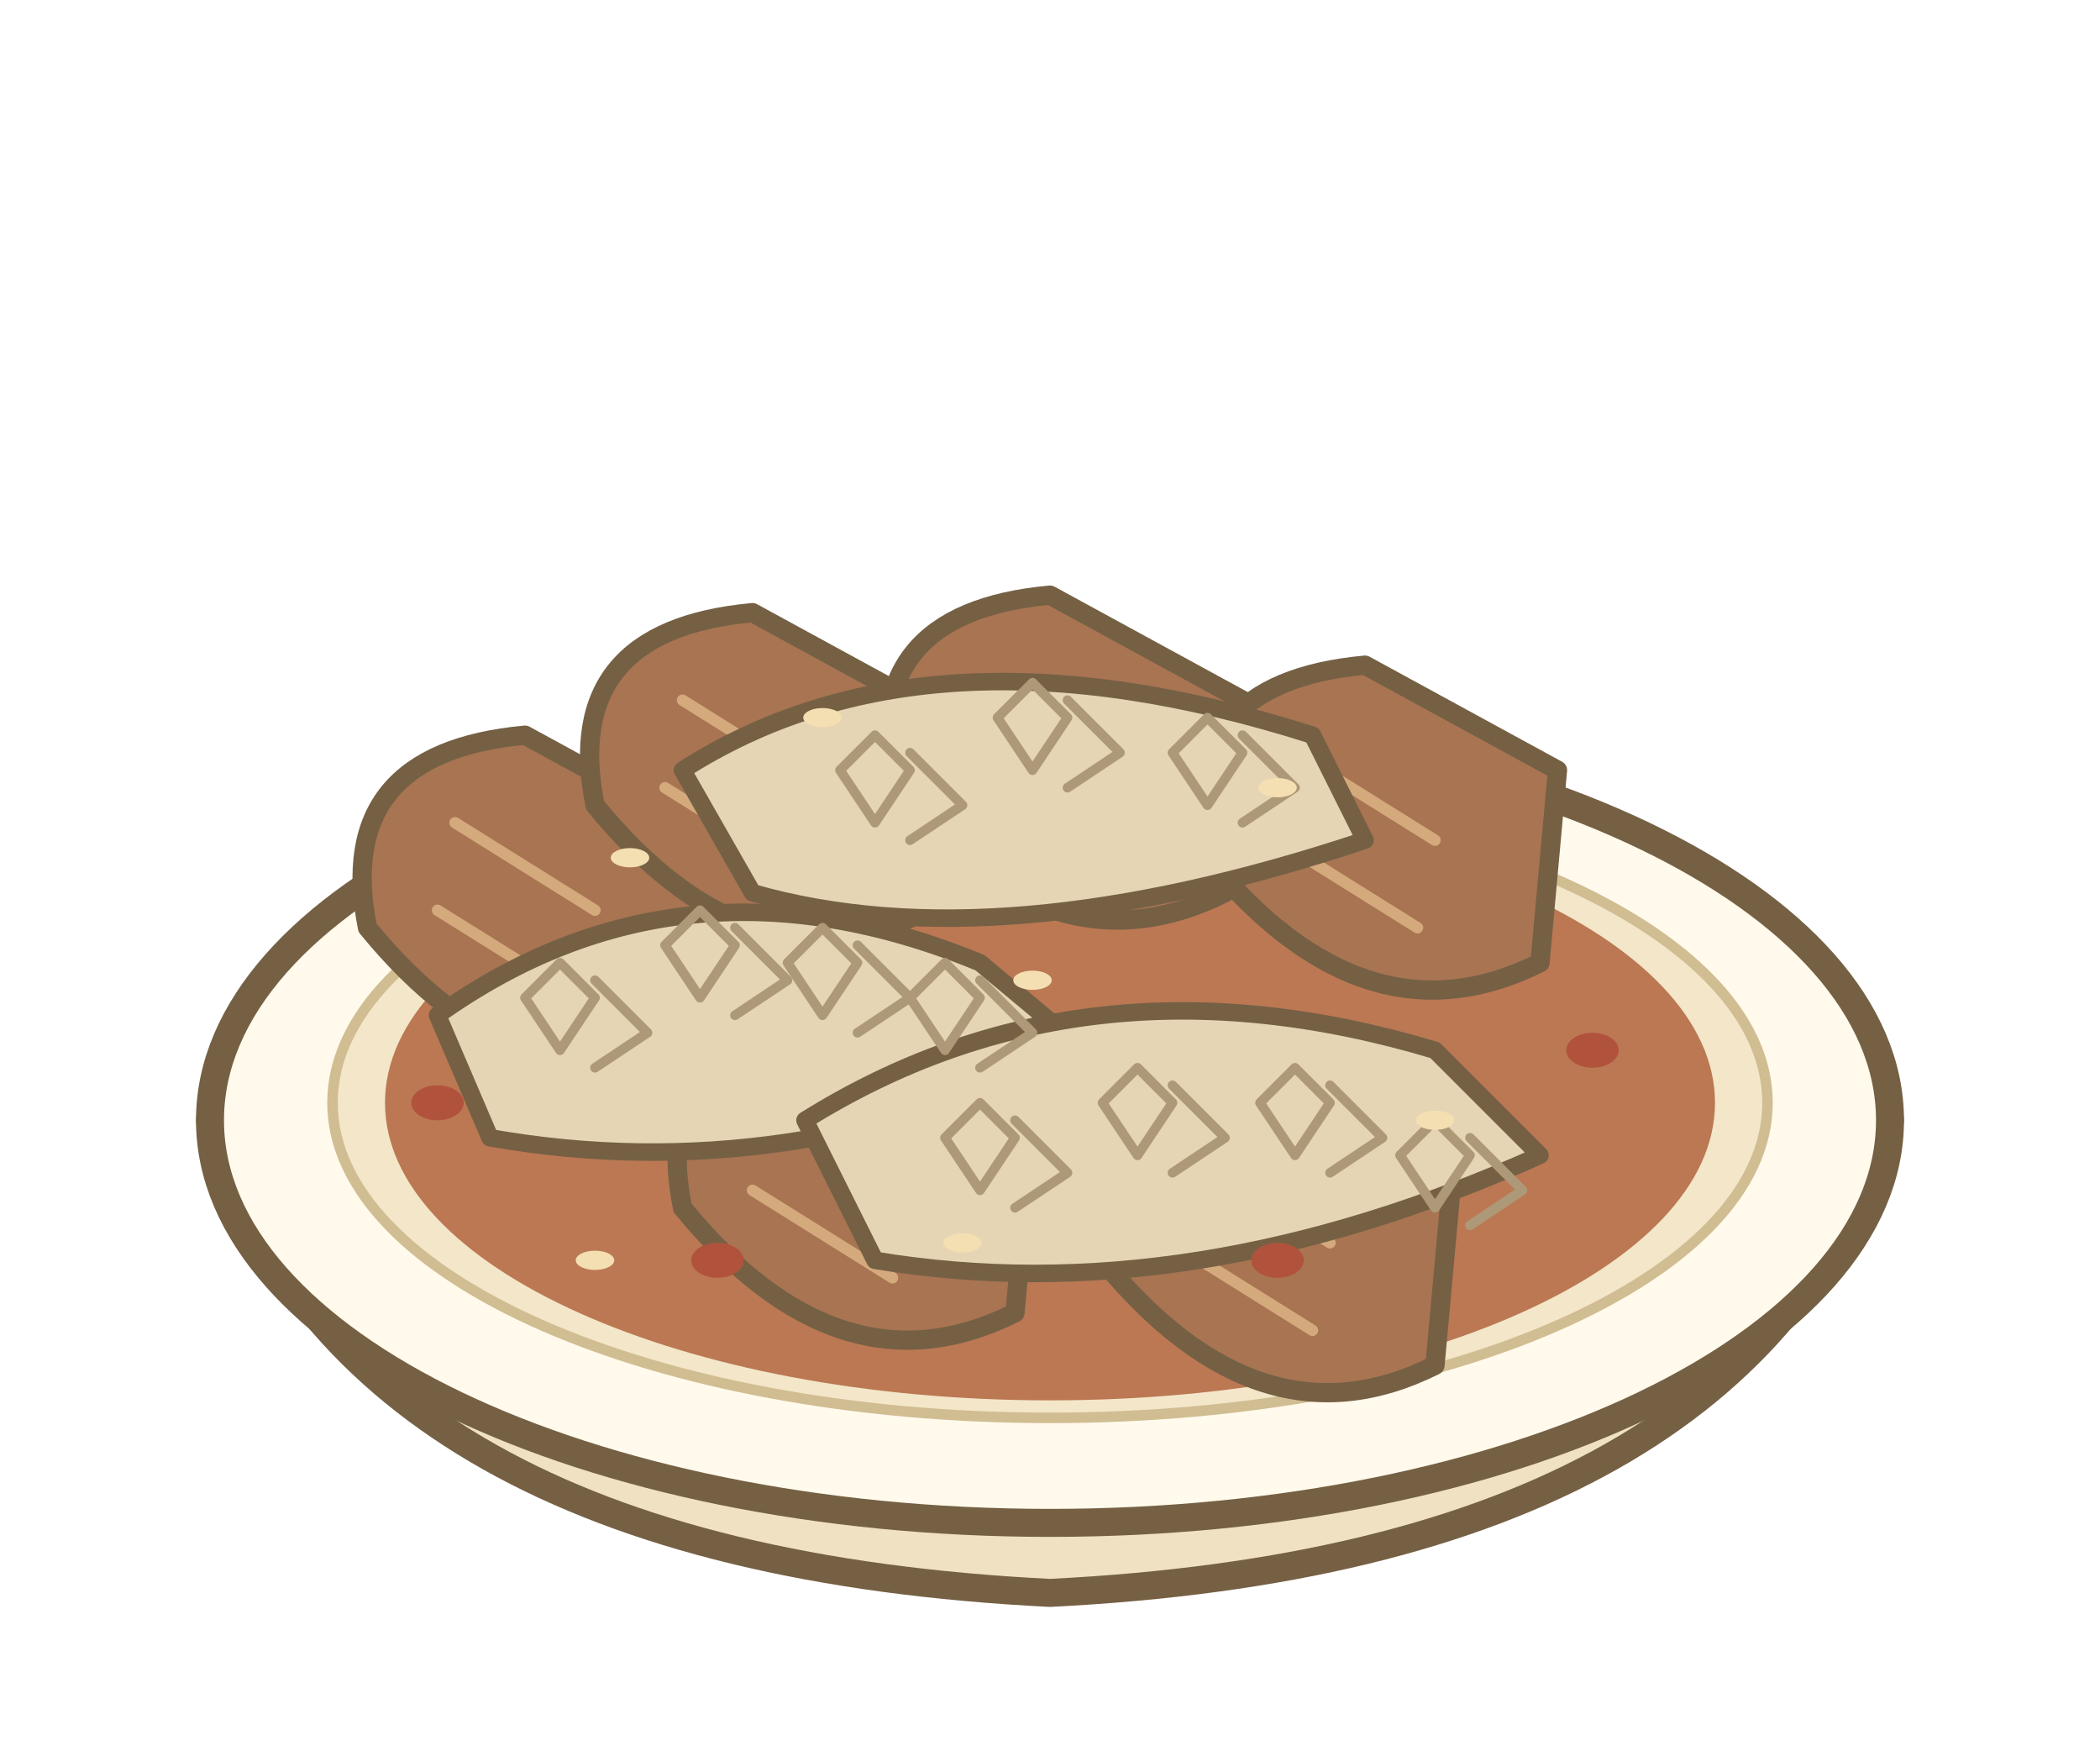
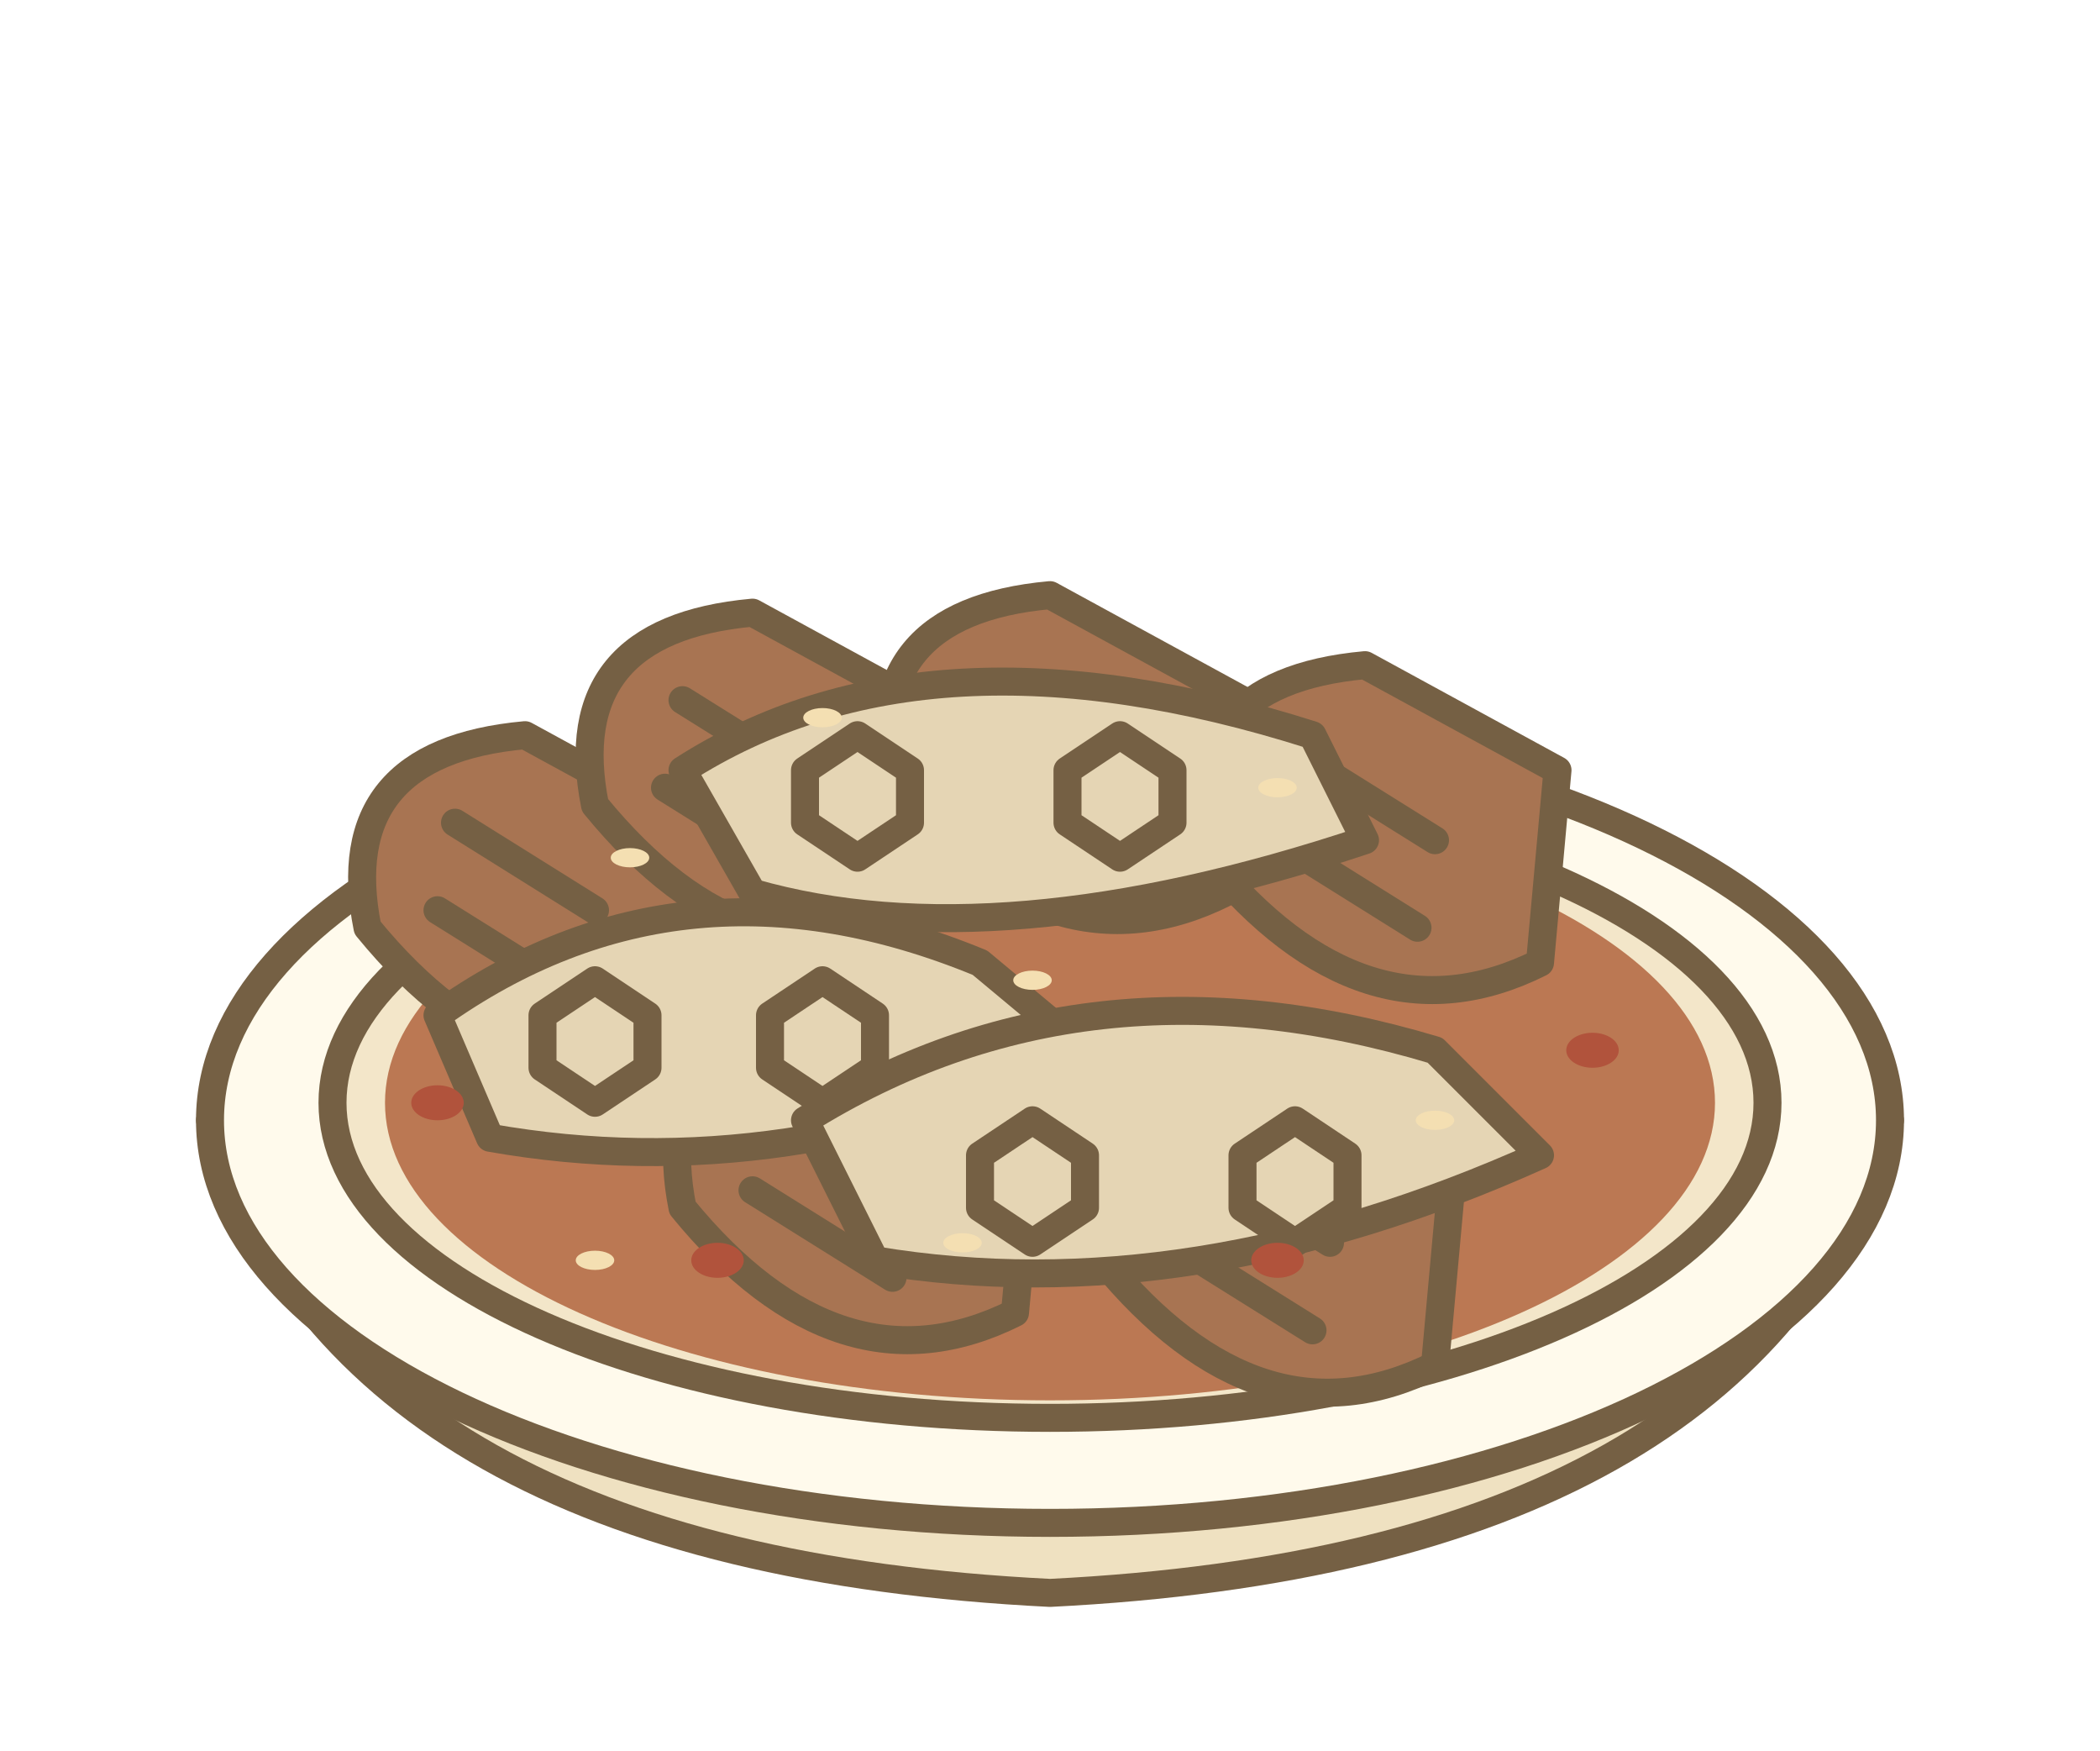
<svg xmlns="http://www.w3.org/2000/svg" width="120" height="100" viewBox="0 0 120 100">
  <g stroke-linecap="round" stroke-linejoin="round">
-     <path d="M12 64 Q20 89 60 91 Q100 89 108 64Z" fill="#EFE1C1" stroke="#756044" stroke-width="1.6" />
-     <ellipse cx="60" cy="64" rx="48" ry="23" fill="#FFFAEC" stroke="#756044" stroke-width="1.6" />
-     <ellipse cx="60" cy="63" rx="41" ry="18" fill="#F3E6C9" stroke="#D1BD92" stroke-width="0.6" />
+     <path d="M12 64 Q20 89 60 91 Q100 89 108 64Z" fill="#EFE1C1" stroke="#756044" stroke-width="1.6" stroke-linecap="round" stroke-linejoin="round" />
+     <ellipse cx="60" cy="64" rx="48" ry="23" fill="#FFFAEC" stroke="#756044" stroke-width="1.6" stroke-linecap="round" stroke-linejoin="round" />
+     <ellipse cx="60" cy="63" rx="41" ry="18" fill="#F3E6C9" stroke="#756044" stroke-width="1.6" stroke-linecap="round" stroke-linejoin="round" />
    <ellipse cx="60" cy="63" rx="38" ry="17" fill="#BB7853" stroke="none" stroke-width="0" />
-     <path d="M21 53 Q19 43 30 42 L41 48 L40 59 Q30 64 21 53Z" fill="#A87452" stroke="#756044" stroke-width="1.1" />
-     <path d="M26 47 l8 5 M25 52 l8 5" fill="none" stroke="#D4AA7D" stroke-width="0.65" />
-     <path d="M34 46 Q32 36 43 35 L54 41 L53 52 Q43 57 34 46Z" fill="#A87452" stroke="#756044" stroke-width="1.1" />
-     <path d="M39 40 l8 5 M38 45 l8 5" fill="none" stroke="#D4AA7D" stroke-width="0.65" />
-     <path d="M51 45 Q49 35 60 34 L71 40 L70 51 Q60 56 51 45Z" fill="#A87452" stroke="#756044" stroke-width="1.1" />
-     <path d="M56 39 l8 5 M55 44 l8 5" fill="none" stroke="#D4AA7D" stroke-width="0.65" />
-     <path d="M69 49 Q67 39 78 38 L89 44 L88 55 Q78 60 69 49Z" fill="#A87452" stroke="#756044" stroke-width="1.1" />
-     <path d="M74 43 l8 5 M73 48 l8 5" fill="none" stroke="#D4AA7D" stroke-width="0.65" />
-     <path d="M39 69 Q37 59 48 58 L59 64 L58 75 Q48 80 39 69Z" fill="#A87452" stroke="#756044" stroke-width="1.1" />
-     <path d="M44 63 l8 5 M43 68 l8 5" fill="none" stroke="#D4AA7D" stroke-width="0.65" />
-     <path d="M63 72 Q61 62 72 61 L83 67 L82 78 Q72 83 63 72Z" fill="#A87452" stroke="#756044" stroke-width="1.1" />
-     <path d="M68 66 l8 5 M67 71 l8 5" fill="none" stroke="#D4AA7D" stroke-width="0.65" />
-     <path d="M25 58 Q39 48 56 55 L62 60 Q45 68 28 65Z" fill="#E5D5B4" stroke="#756044" stroke-width="1" />
-     <path d="M46 64 Q62 54 82 60 L88 66 Q68 75 50 72Z" fill="#E5D5B4" stroke="#756044" stroke-width="1" />
-     <path d="M39 44 Q53 35 75 42 L78 48 Q57 55 43 51Z" fill="#E5D5B4" stroke="#756044" stroke-width="1" />
-     <path d="M30 57 l2 -2 2 2 -2 3 -2 -3 M34 56 l3 3 -3 2" fill="none" stroke="#AD9877" stroke-width="0.55" />
-     <path d="M38 54 l2 -2 2 2 -2 3 -2 -3 M42 53 l3 3 -3 2" fill="none" stroke="#AD9877" stroke-width="0.55" />
-     <path d="M45 55 l2 -2 2 2 -2 3 -2 -3 M49 54 l3 3 -3 2" fill="none" stroke="#AD9877" stroke-width="0.55" />
-     <path d="M52 57 l2 -2 2 2 -2 3 -2 -3 M56 56 l3 3 -3 2" fill="none" stroke="#AD9877" stroke-width="0.55" />
-     <path d="M54 65 l2 -2 2 2 -2 3 -2 -3 M58 64 l3 3 -3 2" fill="none" stroke="#AD9877" stroke-width="0.55" />
-     <path d="M63 63 l2 -2 2 2 -2 3 -2 -3 M67 62 l3 3 -3 2" fill="none" stroke="#AD9877" stroke-width="0.55" />
-     <path d="M72 63 l2 -2 2 2 -2 3 -2 -3 M76 62 l3 3 -3 2" fill="none" stroke="#AD9877" stroke-width="0.55" />
-     <path d="M80 66 l2 -2 2 2 -2 3 -2 -3 M84 65 l3 3 -3 2" fill="none" stroke="#AD9877" stroke-width="0.55" />
-     <path d="M48 44 l2 -2 2 2 -2 3 -2 -3 M52 43 l3 3 -3 2" fill="none" stroke="#AD9877" stroke-width="0.55" />
-     <path d="M57 41 l2 -2 2 2 -2 3 -2 -3 M61 40 l3 3 -3 2" fill="none" stroke="#AD9877" stroke-width="0.55" />
-     <path d="M67 43 l2 -2 2 2 -2 3 -2 -3 M71 42 l3 3 -3 2" fill="none" stroke="#AD9877" stroke-width="0.55" />
+     <path d="M21 53 Q19 43 30 42 L41 48 L40 59 Q30 64 21 53Z" fill="#A87452" stroke="#756044" stroke-width="1.6" stroke-linecap="round" stroke-linejoin="round" />
+     <path d="M26 47 l8 5 M25 52 l8 5" fill="none" stroke="#756044" stroke-width="1.6" stroke-linecap="round" stroke-linejoin="round" />
+     <path d="M34 46 Q32 36 43 35 L54 41 L53 52 Q43 57 34 46Z" fill="#A87452" stroke="#756044" stroke-width="1.6" stroke-linecap="round" stroke-linejoin="round" />
+     <path d="M39 40 l8 5 M38 45 l8 5" fill="none" stroke="#756044" stroke-width="1.6" stroke-linecap="round" stroke-linejoin="round" />
+     <path d="M51 45 Q49 35 60 34 L71 40 L70 51 Q60 56 51 45Z" fill="#A87452" stroke="#756044" stroke-width="1.6" stroke-linecap="round" stroke-linejoin="round" />
+     <path d="M56 39 l8 5 M55 44 l8 5" fill="none" stroke="#756044" stroke-width="1.6" stroke-linecap="round" stroke-linejoin="round" />
+     <path d="M69 49 Q67 39 78 38 L89 44 L88 55 Q78 60 69 49Z" fill="#A87452" stroke="#756044" stroke-width="1.6" stroke-linecap="round" stroke-linejoin="round" />
+     <path d="M74 43 l8 5 M73 48 l8 5" fill="none" stroke="#756044" stroke-width="1.6" stroke-linecap="round" stroke-linejoin="round" />
+     <path d="M39 69 Q37 59 48 58 L59 64 L58 75 Q48 80 39 69Z" fill="#A87452" stroke="#756044" stroke-width="1.6" stroke-linecap="round" stroke-linejoin="round" />
+     <path d="M44 63 l8 5 M43 68 l8 5" fill="none" stroke="#756044" stroke-width="1.6" stroke-linecap="round" stroke-linejoin="round" />
+     <path d="M63 72 Q61 62 72 61 L83 67 L82 78 Q72 83 63 72Z" fill="#A87452" stroke="#756044" stroke-width="1.6" stroke-linecap="round" stroke-linejoin="round" />
+     <path d="M68 66 l8 5 M67 71 l8 5" fill="none" stroke="#756044" stroke-width="1.6" stroke-linecap="round" stroke-linejoin="round" />
+     <path d="M25 58 Q39 48 56 55 L62 60 Q45 68 28 65Z" fill="#E5D5B4" stroke="#756044" stroke-width="1.6" stroke-linecap="round" stroke-linejoin="round" />
+     <path d="M46 64 Q62 54 82 60 L88 66 Q68 75 50 72Z" fill="#E5D5B4" stroke="#756044" stroke-width="1.6" stroke-linecap="round" stroke-linejoin="round" />
+     <path d="M39 44 Q53 35 75 42 L78 48 Q57 55 43 51Z" fill="#E5D5B4" stroke="#756044" stroke-width="1.6" stroke-linecap="round" stroke-linejoin="round" />
+     <path d="M31 58 l3 -2 3 2 0 3 -3 2 -3 -2Z" fill="none" stroke="#756044" stroke-width="1.6" stroke-linecap="round" stroke-linejoin="round" />
+     <path d="M44 58 l3 -2 3 2 0 3 -3 2 -3 -2Z" fill="none" stroke="#756044" stroke-width="1.6" stroke-linecap="round" stroke-linejoin="round" />
+     <path d="M56 66 l3 -2 3 2 0 3 -3 2 -3 -2Z" fill="none" stroke="#756044" stroke-width="1.6" stroke-linecap="round" stroke-linejoin="round" />
+     <path d="M71 66 l3 -2 3 2 0 3 -3 2 -3 -2Z" fill="none" stroke="#756044" stroke-width="1.6" stroke-linecap="round" stroke-linejoin="round" />
+     <path d="M46 44 l3 -2 3 2 0 3 -3 2 -3 -2Z" fill="none" stroke="#756044" stroke-width="1.6" stroke-linecap="round" stroke-linejoin="round" />
+     <path d="M61 44 l3 -2 3 2 0 3 -3 2 -3 -2Z" fill="none" stroke="#756044" stroke-width="1.6" stroke-linecap="round" stroke-linejoin="round" />
    <ellipse cx="36" cy="49" rx="1.1" ry="0.55" fill="#F4DFB2" stroke="none" stroke-width="0" />
    <ellipse cx="47" cy="41" rx="1.1" ry="0.55" fill="#F4DFB2" stroke="none" stroke-width="0" />
    <ellipse cx="59" cy="56" rx="1.1" ry="0.55" fill="#F4DFB2" stroke="none" stroke-width="0" />
    <ellipse cx="73" cy="45" rx="1.1" ry="0.55" fill="#F4DFB2" stroke="none" stroke-width="0" />
    <ellipse cx="82" cy="64" rx="1.1" ry="0.55" fill="#F4DFB2" stroke="none" stroke-width="0" />
    <ellipse cx="34" cy="72" rx="1.1" ry="0.55" fill="#F4DFB2" stroke="none" stroke-width="0" />
    <ellipse cx="55" cy="71" rx="1.1" ry="0.55" fill="#F4DFB2" stroke="none" stroke-width="0" />
    <ellipse cx="25" cy="63" rx="1.5" ry="1" fill="#B1533C" stroke="none" stroke-width="0" />
    <ellipse cx="41" cy="72" rx="1.5" ry="1" fill="#B1533C" stroke="none" stroke-width="0" />
    <ellipse cx="73" cy="72" rx="1.5" ry="1" fill="#B1533C" stroke="none" stroke-width="0" />
    <ellipse cx="91" cy="60" rx="1.5" ry="1" fill="#B1533C" stroke="none" stroke-width="0" />
  </g>
</svg>
